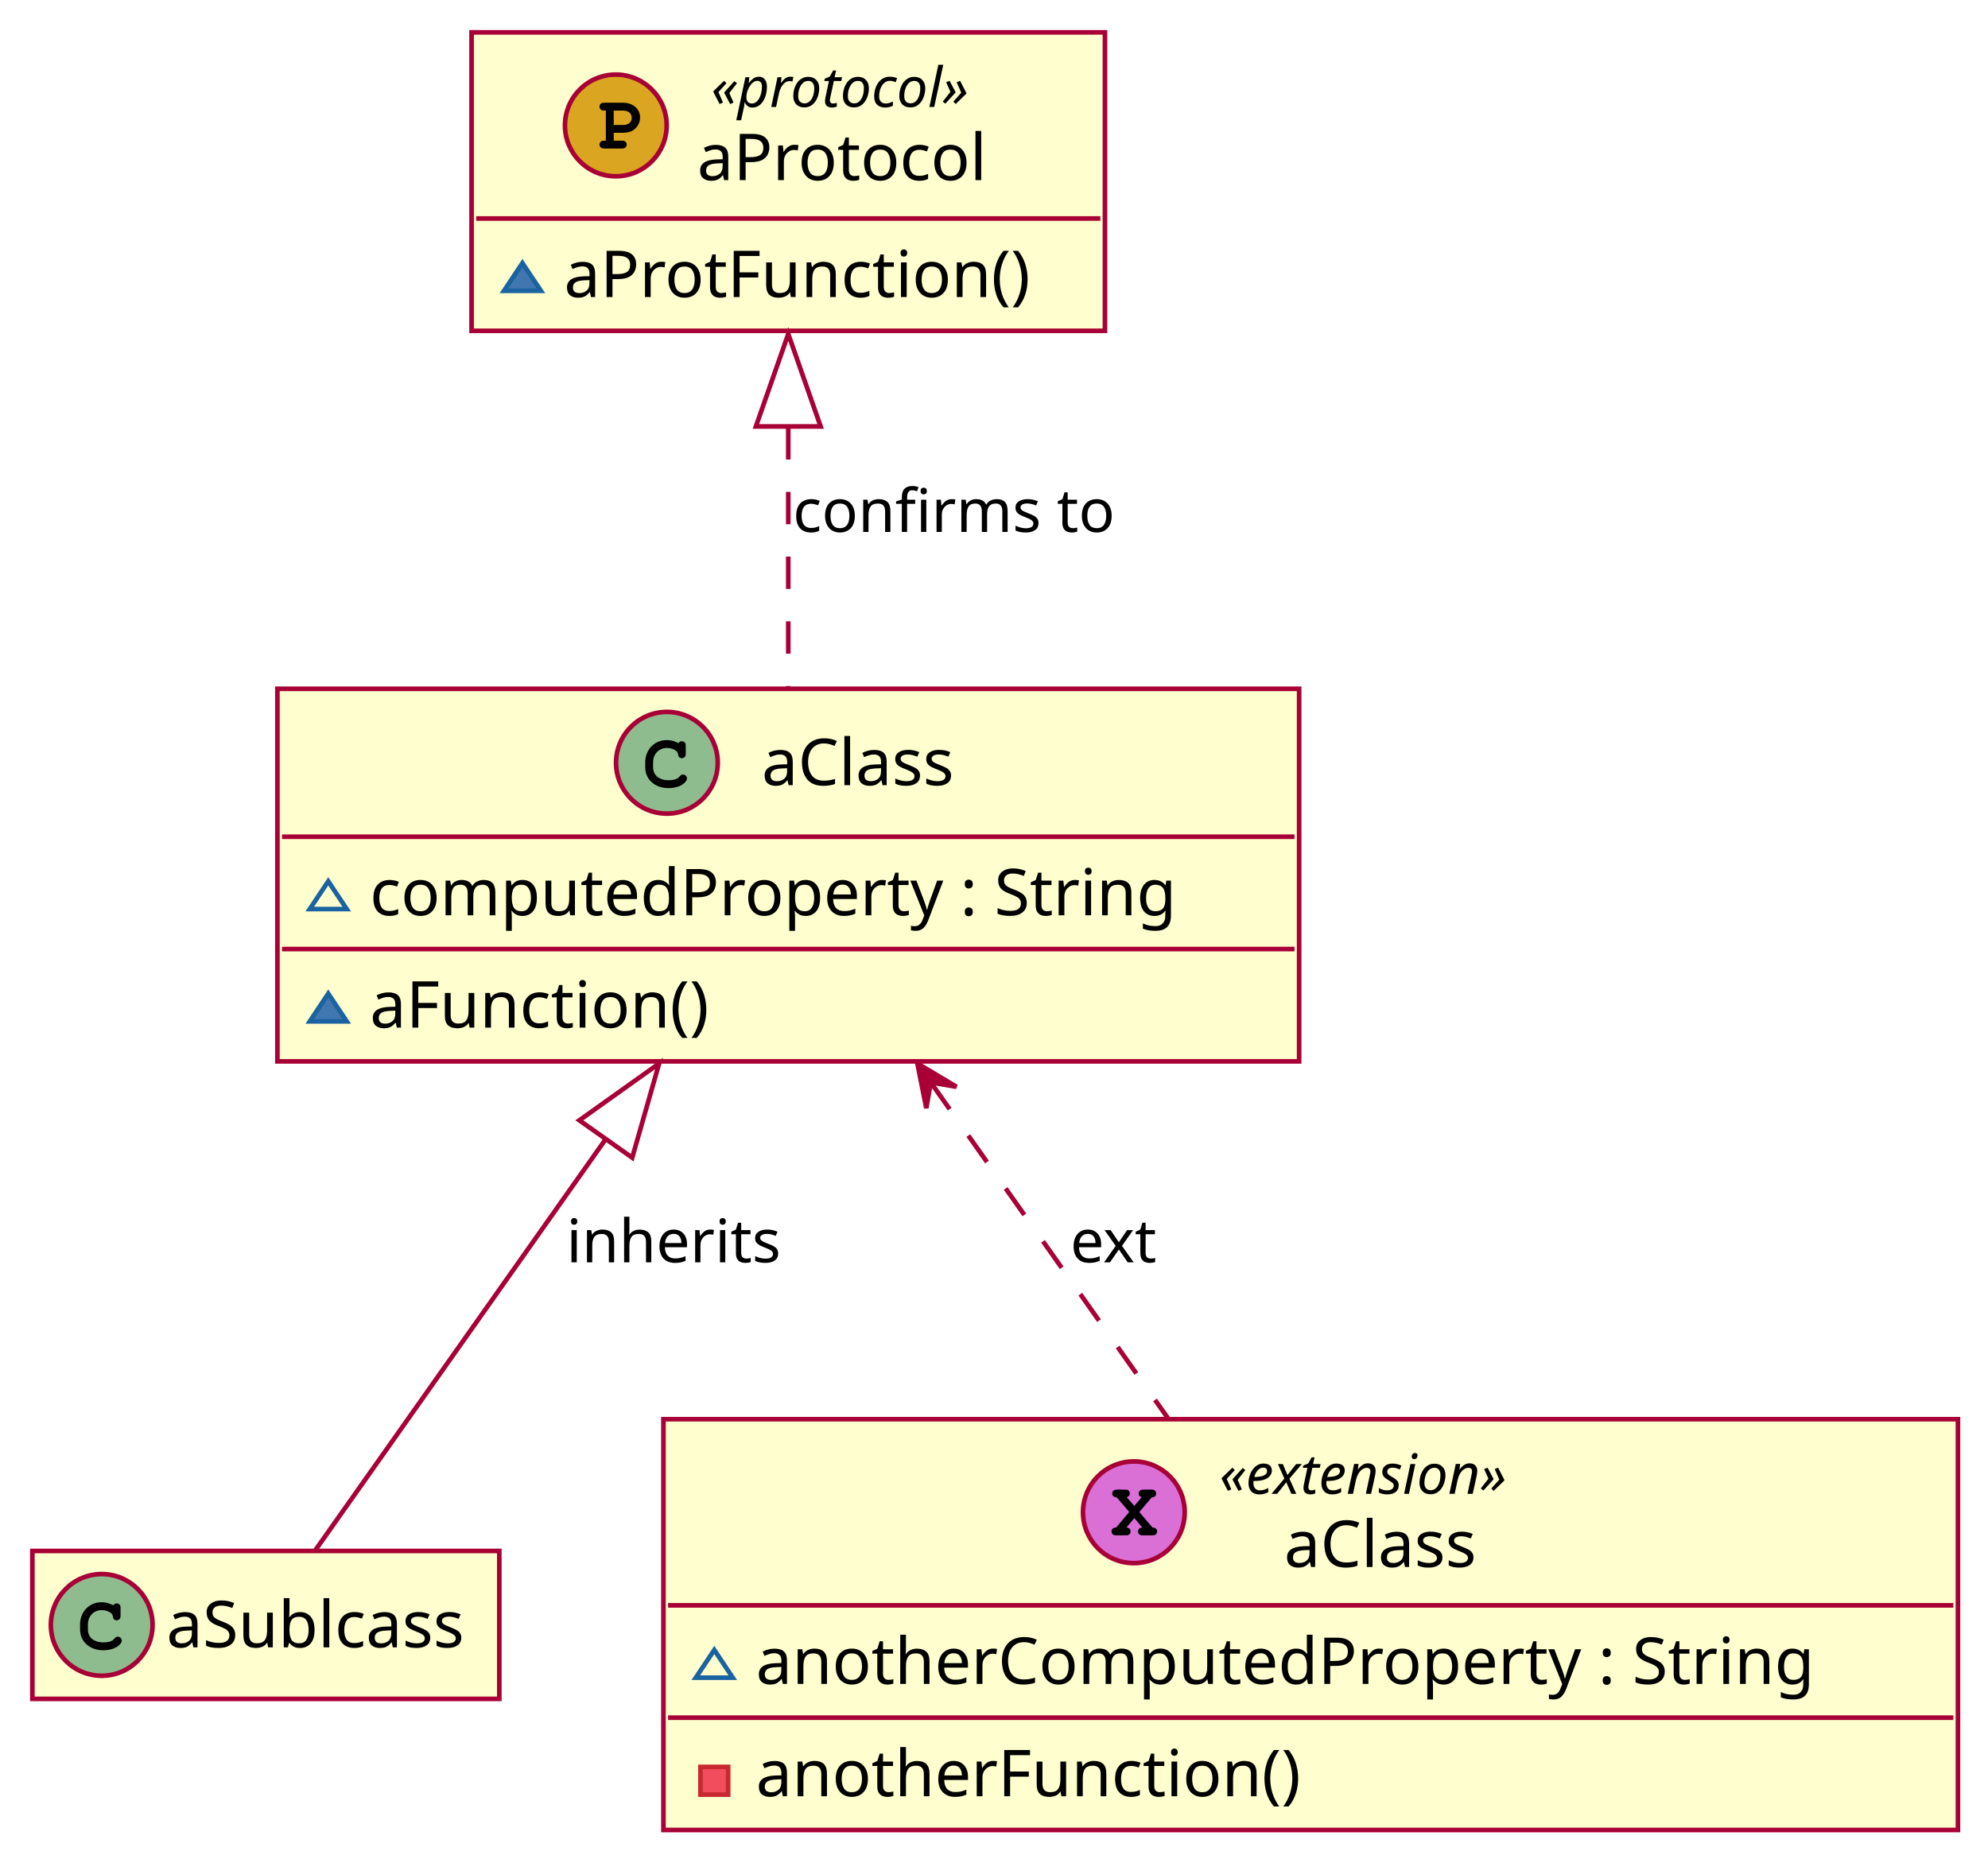
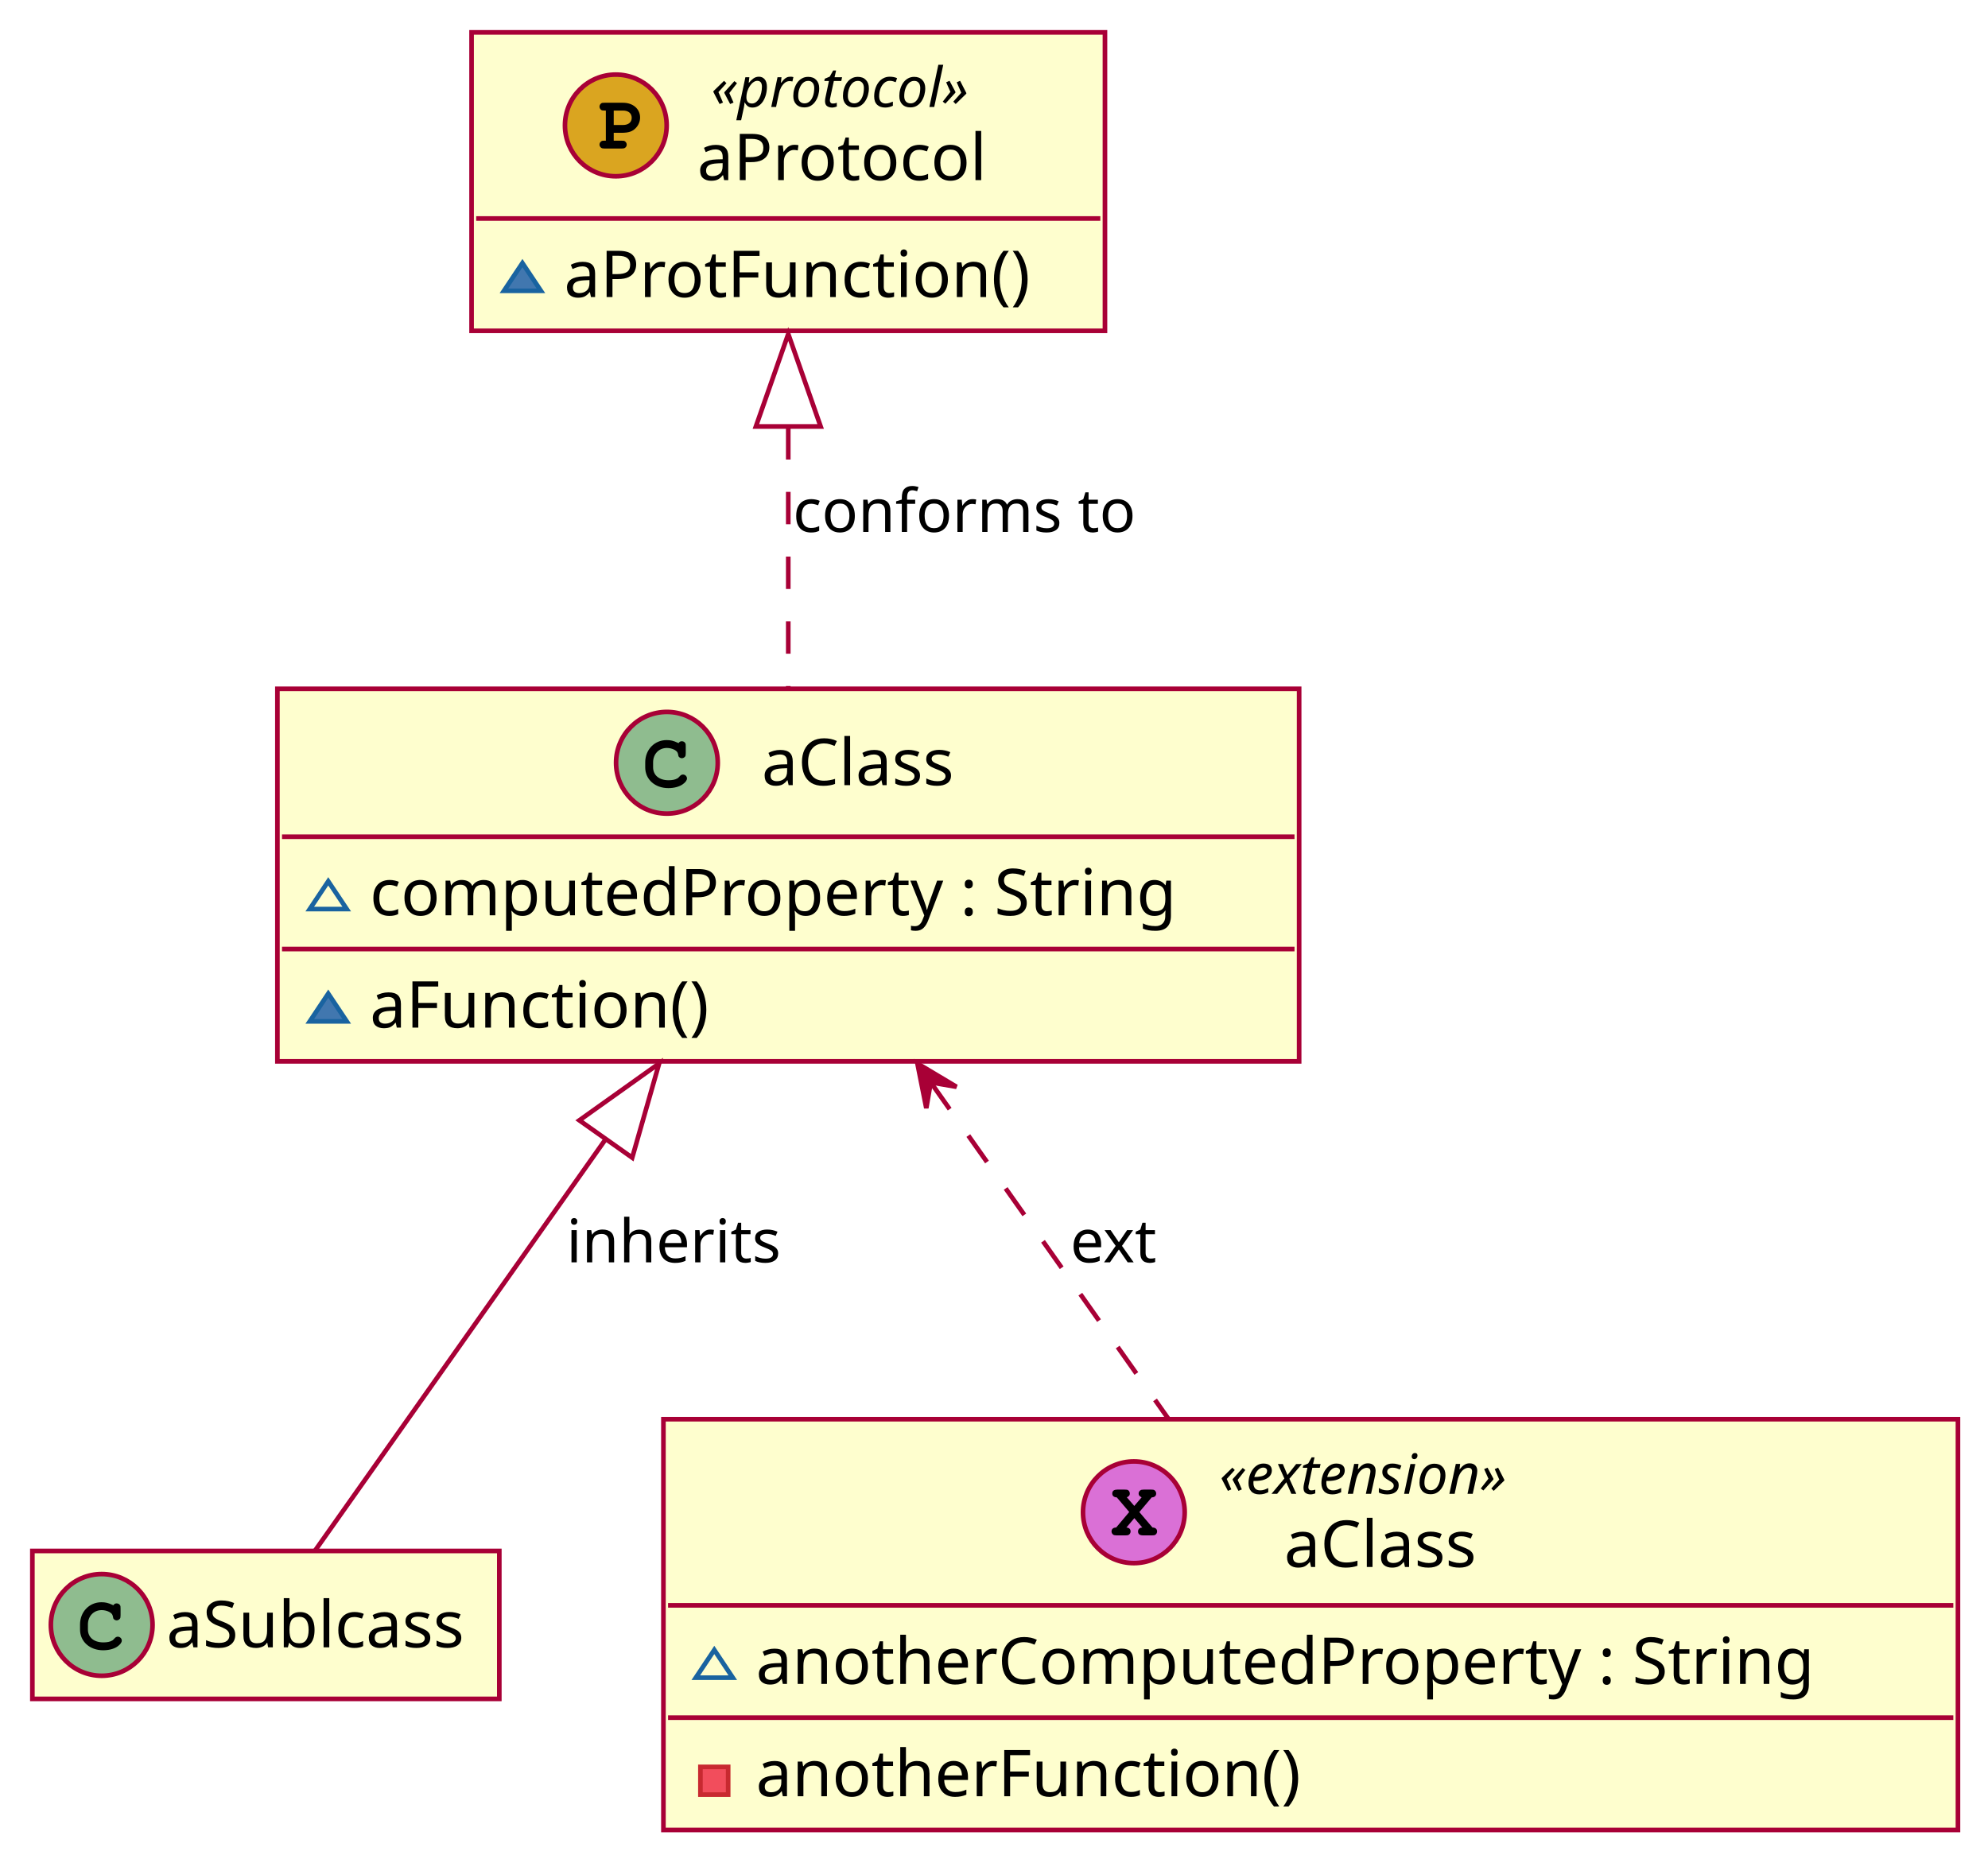
<svg xmlns="http://www.w3.org/2000/svg" contentStyleType="text/css" height="402px" preserveAspectRatio="none" style="width:430px;height:402px;background:#FFFFFF;" version="1.1" viewBox="0 0 430 402" width="430px" zoomAndPan="magnify">
  <defs />
  <g>
    <g id="elem_aProtocol">
      <rect codeLine="8" fill="#FEFECE" height="64.562" id="aProtocol" style="stroke:#A80036;stroke-width:1.0;" width="137" x="102" y="7" />
      <ellipse cx="133.2" cy="27.133" fill="#DAA520" rx="11" ry="11" style="stroke:#A80036;stroke-width:1.0;" />
      <path d="M132.747,28.727 L134.419,28.727 C135.997,28.727 136.841,28.445 137.591,27.617 C138.137,27.023 138.45,26.211 138.45,25.43 C138.45,23.555 136.919,22.227 134.747,22.227 L130.794,22.227 C130.356,22.227 130.231,22.242 130.075,22.336 C129.825,22.492 129.669,22.789 129.669,23.07 C129.669,23.32 129.809,23.602 130.028,23.773 C130.184,23.883 130.372,23.914 130.794,23.914 L131.044,23.914 L131.044,30.43 L130.794,30.43 C130.387,30.43 130.231,30.445 130.075,30.555 C129.825,30.711 129.669,30.992 129.669,31.289 C129.669,31.539 129.809,31.805 130.028,31.961 C130.169,32.086 130.403,32.133 130.794,32.133 L134.434,32.133 C134.778,32.133 135.028,32.086 135.137,32.008 C135.403,31.867 135.559,31.57 135.559,31.289 C135.559,31.008 135.419,30.758 135.2,30.586 C135.028,30.461 134.887,30.43 134.434,30.43 L132.747,30.43 L132.747,28.727 Z M132.747,23.914 L134.747,23.914 C135.934,23.914 136.637,24.523 136.637,25.492 C136.637,26.445 135.934,27.039 134.747,27.039 L132.747,27.039 L132.747,23.914 Z " fill="#000000" />
      <text fill="#000000" font-family="sans-serif" font-size="12" font-style="italic" lengthAdjust="spacing" textLength="63" x="153.8" y="23.139">«protocol»</text>
      <text fill="#000000" font-family="sans-serif" font-size="14" lengthAdjust="spacing" textLength="69" x="150.8" y="38.964">aProtocol</text>
      <line style="stroke:#A80036;stroke-width:1.0;" x1="103" x2="238" y1="47.266" y2="47.266" />
      <polygon fill="#4177AF" points="113,56.914,109,62.914,117,62.914" style="stroke:#1963A0;stroke-width:1.0;" />
      <text fill="#000000" font-family="sans-serif" font-size="14" lengthAdjust="spacing" textLength="111" x="122" y="64.261">aProtFunction()</text>
    </g>
    <g id="elem_aSublcass">
      <rect codeLine="11" fill="#FEFECE" height="32" id="aSublcass" style="stroke:#A80036;stroke-width:1.0;" width="101" x="7" y="335.5" />
      <ellipse cx="22" cy="351.5" fill="#8FBC8F" rx="11" ry="11" style="stroke:#A80036;stroke-width:1.0;" />
      <path d="M24.344,347.172 C23.406,346.734 22.812,346.594 21.938,346.594 C19.312,346.594 17.312,348.672 17.312,351.391 L17.312,352.516 C17.312,355.094 19.422,356.984 22.312,356.984 C23.531,356.984 24.688,356.688 25.438,356.141 C26.016,355.734 26.344,355.281 26.344,354.891 C26.344,354.438 25.953,354.047 25.484,354.047 C25.266,354.047 25.062,354.125 24.875,354.312 C24.422,354.797 24.422,354.797 24.234,354.891 C23.812,355.156 23.125,355.281 22.359,355.281 C20.312,355.281 19.016,354.188 19.016,352.484 L19.016,351.391 C19.016,349.609 20.266,348.297 22,348.297 C22.578,348.297 23.188,348.453 23.656,348.703 C24.141,348.984 24.312,349.203 24.406,349.609 C24.469,350.016 24.5,350.141 24.641,350.266 C24.781,350.406 25.016,350.516 25.234,350.516 C25.5,350.516 25.766,350.375 25.938,350.156 C26.047,350 26.078,349.812 26.078,349.391 L26.078,347.969 C26.078,347.531 26.062,347.406 25.969,347.25 C25.812,346.984 25.531,346.844 25.234,346.844 C24.938,346.844 24.734,346.938 24.516,347.25 L24.344,347.172 Z " fill="#000000" />
      <text fill="#000000" font-family="sans-serif" font-size="14" lengthAdjust="spacing" textLength="69" x="36" y="356.347">aSublcass</text>
    </g>
    <g id="elem_aClass">
      <rect codeLine="13" fill="#FEFECE" height="80.594" id="aClass" style="stroke:#A80036;stroke-width:1.0;" width="221" x="60" y="149" />
      <ellipse cx="144.25" cy="165" fill="#8FBC8F" rx="11" ry="11" style="stroke:#A80036;stroke-width:1.0;" />
      <path d="M146.594,160.672 C145.656,160.234 145.062,160.094 144.188,160.094 C141.562,160.094 139.562,162.172 139.562,164.891 L139.562,166.016 C139.562,168.594 141.672,170.484 144.562,170.484 C145.781,170.484 146.938,170.188 147.688,169.641 C148.266,169.234 148.594,168.781 148.594,168.391 C148.594,167.938 148.203,167.547 147.734,167.547 C147.516,167.547 147.312,167.625 147.125,167.812 C146.672,168.297 146.672,168.297 146.484,168.391 C146.062,168.656 145.375,168.781 144.609,168.781 C142.562,168.781 141.266,167.688 141.266,165.984 L141.266,164.891 C141.266,163.109 142.516,161.797 144.25,161.797 C144.828,161.797 145.438,161.953 145.906,162.203 C146.391,162.484 146.562,162.703 146.656,163.109 C146.719,163.516 146.75,163.641 146.891,163.766 C147.031,163.906 147.266,164.016 147.484,164.016 C147.75,164.016 148.016,163.875 148.188,163.656 C148.297,163.5 148.328,163.312 148.328,162.891 L148.328,161.469 C148.328,161.031 148.312,160.906 148.219,160.75 C148.062,160.484 147.781,160.344 147.484,160.344 C147.188,160.344 146.984,160.438 146.766,160.75 L146.594,160.672 Z " fill="#000000" />
      <text fill="#000000" font-family="sans-serif" font-size="14" lengthAdjust="spacing" textLength="44" x="164.75" y="169.847">aClass</text>
      <line style="stroke:#A80036;stroke-width:1.0;" x1="61" x2="280" y1="181" y2="181" />
      <polygon fill="none" points="71,190.648,67,196.648,75,196.648" style="stroke:#1963A0;stroke-width:1.0;" />
      <text fill="#000000" font-family="sans-serif" font-size="14" lengthAdjust="spacing" textLength="195" x="80" y="197.995">computedProperty : String</text>
      <line style="stroke:#A80036;stroke-width:1.0;" x1="61" x2="280" y1="205.297" y2="205.297" />
      <polygon fill="#4177AF" points="71,214.945,67,220.945,75,220.945" style="stroke:#1963A0;stroke-width:1.0;" />
      <text fill="#000000" font-family="sans-serif" font-size="14" lengthAdjust="spacing" textLength="80" x="80" y="222.292">aFunction()</text>
    </g>
    <g id="elem_aClass0">
      <rect codeLine="17" fill="#FEFECE" height="88.859" id="aClass0" style="stroke:#A80036;stroke-width:1.0;" width="280" x="143.5" y="307" />
      <ellipse cx="245.25" cy="327.133" fill="#DA70D6" rx="11" ry="11" style="stroke:#A80036;stroke-width:1.0;" />
      <path d="M246.438,327.086 L249.109,323.914 C249.703,323.898 250.078,323.602 250.078,323.07 C250.078,322.805 249.953,322.539 249.719,322.367 C249.547,322.258 249.406,322.227 248.953,322.227 L247.422,322.227 C247.047,322.227 246.781,322.273 246.641,322.398 C246.422,322.539 246.281,322.82 246.281,323.07 C246.281,323.445 246.453,323.664 246.938,323.898 L245.344,325.758 L243.734,323.898 C244.234,323.664 244.375,323.445 244.375,323.07 C244.375,322.805 244.25,322.539 244.031,322.367 C243.859,322.258 243.719,322.227 243.234,322.227 L241.688,322.227 C241.578,322.227 241.562,322.227 241.359,322.258 C240.859,322.305 240.578,322.617 240.578,323.07 C240.578,323.586 240.938,323.883 241.562,323.914 L244.25,327.07 L241.422,330.43 C240.797,330.43 240.422,330.758 240.422,331.289 C240.422,331.555 240.562,331.805 240.781,331.977 C240.938,332.086 241.141,332.133 241.547,332.133 L243.422,332.133 C243.781,332.133 244,332.102 244.141,332.008 C244.391,331.867 244.547,331.57 244.547,331.289 C244.547,330.773 244.219,330.461 243.641,330.43 L245.359,328.398 L247.078,330.43 C246.484,330.461 246.156,330.773 246.156,331.289 C246.156,331.852 246.516,332.133 247.266,332.133 L249.156,332.133 C249.516,332.133 249.734,332.102 249.875,332.008 C250.125,331.867 250.281,331.57 250.281,331.289 C250.281,330.758 249.922,330.445 249.281,330.43 L246.438,327.086 Z " fill="#000000" />
      <text fill="#000000" font-family="sans-serif" font-size="12" font-style="italic" lengthAdjust="spacing" textLength="72" x="263.75" y="323.139">«extension»</text>
      <text fill="#000000" font-family="sans-serif" font-size="14" lengthAdjust="spacing" textLength="44" x="277.75" y="338.964">aClass</text>
      <line style="stroke:#A80036;stroke-width:1.0;" x1="144.5" x2="422.5" y1="347.266" y2="347.266" />
      <polygon fill="none" points="154.5,356.914,150.5,362.914,158.5,362.914" style="stroke:#1963A0;stroke-width:1.0;" />
      <text fill="#000000" font-family="sans-serif" font-size="14" lengthAdjust="spacing" textLength="254" x="163.5" y="364.261">anotherComputedProperty : String</text>
      <line style="stroke:#A80036;stroke-width:1.0;" x1="144.5" x2="422.5" y1="371.562" y2="371.562" />
      <rect fill="#F24D5C" height="6" style="stroke:#C82930;stroke-width:1.0;" width="6" x="151.5" y="382.211" />
      <text fill="#000000" font-family="sans-serif" font-size="14" lengthAdjust="spacing" textLength="129" x="163.5" y="388.558">anotherFunction()</text>
    </g>
    <g id="link_aClass_aSublcass">
      <path codeLine="21" d="M131.014,246.409 C108.716,277.982 82.518,315.076 68.194,335.358 " fill="none" id="aClass-backto-aSublcass" style="stroke:#A80036;stroke-width:1.0;" />
      <polygon fill="none" points="125.312,242.349,142.567,230.051,136.747,250.425,125.312,242.349" style="stroke:#A80036;stroke-width:1.0;" />
      <text fill="#000000" font-family="sans-serif" font-size="13" lengthAdjust="spacing" textLength="47" x="122.5" y="273.067">inherits</text>
    </g>
    <g id="link_aProtocol_aClass">
      <path codeLine="22" d="M170.5,92.404 C170.5,110.951 170.5,131.536 170.5,148.881 " fill="none" id="aProtocol-backto-aClass" style="stroke:#A80036;stroke-width:1.0;stroke-dasharray:7.0,7.0;" />
      <polygon fill="none" points="163.5,92.25,170.5,72.25,177.5,92.25,163.5,92.25" style="stroke:#A80036;stroke-width:1.0;" />
-       <text fill="#000000" font-family="sans-serif" font-size="13" lengthAdjust="spacing" textLength="73" x="171.5" y="115.067">confirms to</text>
+       <text fill="#000000" font-family="sans-serif" font-size="13" lengthAdjust="spacing" textLength="73" x="171.5" y="115.067">conforms to</text>
    </g>
    <g id="link_aClass_aClass0">
      <path codeLine="23" d="M201.371,234.212 C217.334,256.814 236.76,284.32 252.711,306.905 " fill="none" id="aClass-backto-aClass0" style="stroke:#A80036;stroke-width:1.0;stroke-dasharray:7.0,7.0;" />
      <polygon fill="#A80036" points="198.433,230.051,200.357,239.71,201.317,234.135,206.892,235.095,198.433,230.051" style="stroke:#A80036;stroke-width:1.0;" />
      <text fill="#000000" font-family="sans-serif" font-size="13" lengthAdjust="spacing" textLength="21" x="231.5" y="273.067">ext</text>
    </g>
  </g>
</svg>
